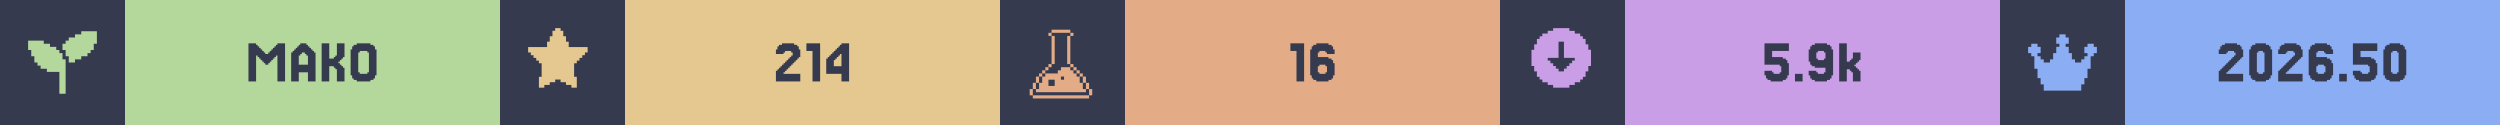
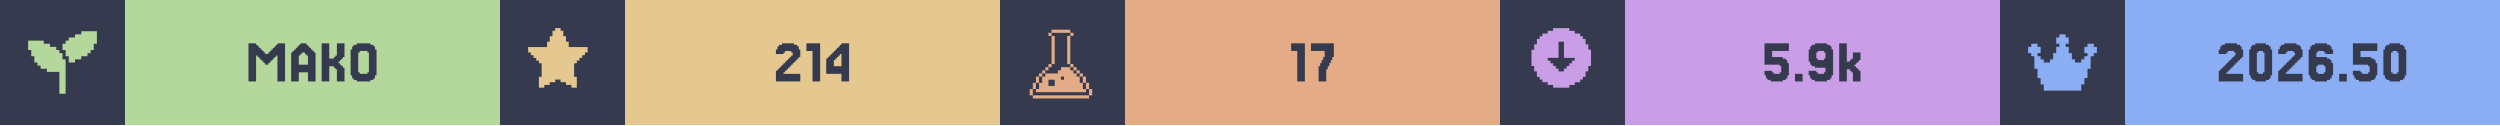
<svg xmlns="http://www.w3.org/2000/svg" width="1200" viewBox="0 0 200 10">
  <g>
    <rect width="200" height="10" fill="#363a4f" />
    <g class="badge" transform="translate(0 0)">
      <path transform="translate(2 2) scale(0.25)" fill="#b4d89c" d="M 18 2 L 18 3 L 16 3 L 16 4 L 14 4 L 14 5 L 13 5 L 13 6 L 12 6 L 12 8 L 13 8 L 13 10 L 14 10 L 14 12 L 16 12 L 16 11 L 18 11 L 18 10 L 20 10 L 20 9 L 21 9 L 21 8 L 22 8 L 22 6 L 23 6 L 23 2 L 18 2 z M 1 5 L 1 8 L 2 8 L 2 10 L 3 10 L 3 12 L 4 12 L 4 13 L 5 13 L 5 14 L 7 14 L 7 15 L 11 15 L 11 22 L 13 22 L 13 11 L 12 11 L 12 9 L 11 9 L 11 8 L 10 8 L 10 7 L 8 7 L 8 6 L 6 6 L 6 5 L 1 5 z" />
      <rect fill="#b4d89c" width="30" height="10" x="10" y="0" />
      <path fill="#363a4f" d="M21.463 5.053V5.175H21.22V5.053H21.098V4.931H20.976V4.809H20.854V4.687H20.732V4.565H20.61V4.443H20.488V6.516H19.878V3.467H20.488V3.589H20.61V3.711H20.732V3.833H20.854V3.955H20.976V4.077H21.098V4.199H21.22V4.321H21.463V4.199H21.585V4.077H21.707V3.955H21.829V3.833H21.951V3.711H22.073V3.589H22.195V3.467H22.805V6.516H22.195V4.443H22.073V4.565H21.951V4.687H21.829V4.809H21.707V4.931H21.585V5.053Z M24.634 5.175V4.443H24.512V4.321H24.39V4.199H24.146V4.321H24.024V4.443H23.902V5.175ZM23.415 4.199V4.077H23.537V3.955H23.659V3.833H23.78V3.711H23.902V3.589H24.024V3.467H24.512V3.589H24.634V3.711H24.756V3.833H24.878V3.955H25V4.077H25.122V4.199H25.244V6.516H24.634V5.785H23.902V6.516H23.293V4.199Z M27.317 5.297H27.439V5.419H27.561V6.516H26.951V5.541H26.829V5.419H26.707V5.297H26.341V6.516H25.732V3.467H26.341V4.687H26.707V4.565H26.829V4.443H26.951V3.467H27.561V4.565H27.439V4.687H27.317V4.809H27.195V4.931H27.073V5.053H27.195V5.175H27.317Z M30 6.029V6.272H29.878V6.394H29.634V6.516H28.537V6.394H28.293V6.272H28.171V6.029H28.049V3.955H28.171V3.711H28.293V3.589H28.537V3.467H29.634V3.589H29.878V3.711H30V3.955H30.122V6.029ZM28.78 5.785V5.907H29.39V5.785H29.512V4.199H29.39V4.077H28.78V4.199H28.659V5.785Z" />
    </g>
    <g class="badge" transform="translate(40 0)">
      <path transform="" fill="#e5c890" d="M5.929 6.145h.216v.866h-.433v-.217H5.28v-.216h-.432v-.216h-.433v.216H3.98v.216h-.433v.217h-.433v-.866h.217V5.063h-.217v-.216H2.9V4.63h-.217v-.216h-.216v-.217H2.25v-.432h1.515v-.433h.216v-.433h.216v-.433h.217V2.25h.433v.216h.216v.433h.216v.433h.217v.433H7.01v.432h-.217v.217h-.216v.216h-.216v.217h-.217v.216H5.93z" />
      <rect fill="#e5c890" width="30" height="10" x="10" y="0" />
      <path fill="#363a4f" d="M22.805 5.663V5.785H22.683V5.907H24.024V6.516H22.073V5.663H22.195V5.541H22.317V5.419H22.439V5.297H22.561V5.175H22.683V5.053H22.805V4.931H22.927V4.809H23.049V4.687H23.171V4.565H23.293V4.443H23.415V4.199H23.293V4.077H22.805V4.199H22.683V4.321H22.073V3.955H22.195V3.711H22.317V3.589H22.561V3.467H23.537V3.589H23.78V3.711H23.902V3.955H24.024V4.565H23.902V4.687H23.78V4.809H23.659V4.931H23.537V5.053H23.415V5.175H23.293V5.297H23.171V5.419H23.049V5.541H22.927V5.663Z M25.61 3.467V6.516H25V4.077H24.512V3.467Z M26.707 4.199V4.077H26.829V3.955H26.951V3.833H27.073V3.711H27.195V3.589H27.317V3.467H27.927V6.516H27.317V5.907H26.098V4.687H26.22V4.565H26.341V4.443H26.463V4.321H26.585V4.199ZM26.951 4.565V4.687H26.829V4.809H26.707V5.297H27.317V4.321H27.195V4.443H27.073V4.565Z" />
    </g>
    <g class="badge" transform="translate(80 0)">
      <path transform="translate(2 2) scale(0.25)" fill="#e3ac86" d="M 8.502 1.5 L 8.502 2.5 L 14.504 2.5 L 14.504 1.5 L 8.502 1.5 z M 14.504 2.5 L 14.504 3.5 L 15.504 3.5 L 15.504 2.5 L 14.504 2.5 z M 14.504 3.5 L 13.502 3.5 L 13.502 12.502 L 14.504 12.502 L 14.504 3.5 z M 14.504 12.502 L 14.504 13.502 L 15.504 13.502 L 15.504 12.502 L 14.504 12.502 z M 15.504 13.502 L 15.504 14.504 L 16.504 14.504 L 16.504 15.504 L 17.504 15.504 L 17.504 16.504 L 18.504 16.504 L 18.504 15.502 L 17.504 15.502 L 17.504 14.502 L 16.504 14.502 L 16.504 13.502 L 15.504 13.502 z M 18.504 16.504 L 18.504 18.504 L 19.504 18.504 L 19.504 16.504 L 18.504 16.504 z M 19.504 18.504 L 19.504 20.504 L 20.504 20.504 L 20.504 18.504 L 19.504 18.504 z M 20.504 20.504 L 20.504 22.504 L 21.504 22.504 L 21.504 20.504 L 20.504 20.504 z M 19.504 20.504 L 18.504 20.504 L 18.504 18.504 L 17.504 18.504 L 17.504 16.504 L 16.504 16.504 L 16.504 15.504 L 15.504 15.504 L 15.504 14.504 L 14.504 14.504 L 14.504 13.502 L 11.502 13.502 L 11.502 14.504 L 10.502 14.504 L 10.502 15.504 L 6.502 15.504 L 6.502 16.504 L 5.5 16.504 L 5.5 18.504 L 4.5 18.504 L 4.5 20.504 L 3.5 20.504 L 3.5 21.504 L 19.504 21.504 L 19.504 20.504 z M 3.5 20.504 L 3.5 18.504 L 2.5 18.504 L 2.5 20.504 L 3.5 20.504 z M 2.5 20.504 L 1.5 20.504 L 1.5 22.504 L 2.5 22.504 L 2.5 20.504 z M 3.5 18.504 L 4.5 18.504 L 4.5 16.504 L 3.5 16.504 L 3.5 18.504 z M 4.5 16.504 L 5.5 16.504 L 5.5 15.504 L 6.502 15.504 L 6.502 14.504 L 7.502 14.504 L 7.502 13.502 L 6.502 13.502 L 6.502 14.502 L 5.5 14.502 L 5.5 15.502 L 4.5 15.502 L 4.5 16.504 z M 7.502 13.502 L 8.502 13.502 L 8.502 12.502 L 7.502 12.502 L 7.502 13.502 z M 8.502 12.502 L 9.502 12.502 L 9.502 3.5 L 8.502 3.5 L 8.502 12.502 z M 8.502 3.5 L 8.502 2.5 L 7.502 2.5 L 7.502 3.5 L 8.502 3.5 z M 11.502 16.504 L 12.502 16.504 L 12.502 17.504 L 11.502 17.504 L 11.502 16.504 z M 7.502 17.504 L 9.502 17.504 L 9.502 19.504 L 7.502 19.504 L 7.502 17.504 z M 2.5 22.506 L 2.5 23.506 L 20.504 23.506 L 20.504 22.506 L 2.5 22.506 z" />
      <rect fill="#e3ac86" width="30" height="10" x="10" y="0" />
-       <path fill="#363a4f" d="M24.329 3.467V6.516H23.72V4.077H23.232V3.467Z M25.549 5.785V5.907H26.037V5.785H26.159V5.297H26.037V5.175H25.549V5.297H25.427V5.785ZM25.427 4.565H26.28V4.687H26.524V4.809H26.646V5.053H26.768V6.029H26.646V6.272H26.524V6.394H26.28V6.516H25.305V6.394H25.061V6.272H24.939V6.029H24.817V3.955H24.939V3.711H25.061V3.589H25.305V3.467H26.28V3.589H26.524V3.711H26.646V3.955H26.768V4.321H26.159V4.199H26.037V4.077H25.549V4.199H25.427Z" />
+       <path fill="#363a4f" d="M24.39 3.467V6.516H23.78V4.077H23.293V3.467Z M25.61 5.297V5.053H25.732V4.809H25.854V4.565H25.976V4.077H24.878V3.467H26.707V4.565H26.585V4.809H26.463V5.053H26.341V5.297H26.22V5.541H26.098V6.516H25.488V5.297Z" />
    </g>
    <g class="badge" transform="translate(120 0)">
      <path transform="" fill="#ca9ee6" d="M5.55 6.794h.432v-.216h.433v-.216h.216v-.217h.217v-.433h.216V5.28h.217V3.981h-.217v-.433h-.216v-.433h-.217V2.9h-.216v-.217h-.433v-.216h-.433V2.25h-1.298v.216h-.433v.216h-.433V2.9h-.216v.216h-.217v.433h-.216v.433h-.217v1.298h.217v.433h.216v.433h.217v.217h.216v.216h.433v.216h.433v.217h1.298zm-1.083-1.298v-.217h-.216v-.216h-.217v-.216h-.216V4.63h.866V3.332h.432V4.63h.866v.217h-.216v.216h-.217v.216h-.216v.217h-.217v.216h-.432v-.216z" />
      <rect fill="#ca9ee6" width="30" height="10" x="10" y="0" />
      <path fill="#363a4f" d="M21.768 5.663V5.785H21.89V5.907H22.378V5.785H22.5V5.297H22.378V5.175H21.159V3.467H23.11V4.077H21.768V4.565H22.622V4.687H22.866V4.809H22.988V5.053H23.11V6.029H22.988V6.272H22.866V6.394H22.622V6.516H21.646V6.394H21.402V6.272H21.28V6.029H21.159V5.663Z M24.207 5.907V6.516H23.598V5.907Z M26.037 4.687V4.199H25.915V4.077H25.427V4.199H25.305V4.687H25.427V4.809H25.915V4.687ZM24.817 6.272V6.029H24.695V5.663H25.305V5.785H25.427V5.907H25.915V5.785H26.037V5.419H25.183V5.297H24.939V5.175H24.817V4.931H24.695V3.955H24.817V3.711H24.939V3.589H25.183V3.467H26.159V3.589H26.402V3.711H26.524V3.955H26.646V6.029H26.524V6.272H26.402V6.394H26.159V6.516H25.183V6.394H24.939V6.272Z M27.988 4.931V4.809H28.11V4.687H28.232V4.199H28.841V4.809H28.72V4.931H28.598V5.053H28.476V5.175H28.354V5.297H28.476V5.419H28.598V5.541H28.72V5.663H28.841V6.516H28.232V5.785H28.11V5.663H27.988V5.541H27.744V6.516H27.134V3.467H27.744V4.931Z" />
    </g>
    <g class="badge" transform="translate(160 0)">
      <path transform="translate(2 2) scale(0.25)" fill="#8aadf4" d="M23 7v2h-1v1h-1v4h-1v3h-1v2h-1v2H6v-2H5v-2H4v-3H3v-4H2V9H1V7h1V6h2v1h1v2H4v1h1v1h1v1h2v-1h1V9h1V7h1V6h-1V4h1V3h2v1h1v2h-1v1h1v2h1v2h1v1h2v-1h1v-1h1V9h-1V7h1V6h2v1z" />
      <rect fill="#8aadf4" width="30" height="10" x="10" y="0" />
      <path fill="#363a4f" d="M18.232 5.663V5.785H18.11V5.907H19.451V6.516H17.5V5.663H17.622V5.541H17.744V5.419H17.866V5.297H17.988V5.175H18.11V5.053H18.232V4.931H18.354V4.809H18.476V4.687H18.598V4.565H18.72V4.443H18.841V4.199H18.72V4.077H18.232V4.199H18.11V4.321H17.5V3.955H17.622V3.711H17.744V3.589H17.988V3.467H18.963V3.589H19.207V3.711H19.329V3.955H19.451V4.565H19.329V4.687H19.207V4.809H19.085V4.931H18.963V5.053H18.841V5.175H18.72V5.297H18.598V5.419H18.476V5.541H18.354V5.663Z M21.646 6.029V6.272H21.524V6.394H21.28V6.516H20.427V6.394H20.183V6.272H20.061V6.029H19.939V3.955H20.061V3.711H20.183V3.589H20.427V3.467H21.28V3.589H21.524V3.711H21.646V3.955H21.768V6.029ZM20.671 5.785V5.907H21.037V5.785H21.159V4.199H21.037V4.077H20.671V4.199H20.549V5.785Z M22.988 5.663V5.785H22.866V5.907H24.207V6.516H22.256V5.663H22.378V5.541H22.5V5.419H22.622V5.297H22.744V5.175H22.866V5.053H22.988V4.931H23.11V4.809H23.232V4.687H23.354V4.565H23.476V4.443H23.598V4.199H23.476V4.077H22.988V4.199H22.866V4.321H22.256V3.955H22.378V3.711H22.5V3.589H22.744V3.467H23.72V3.589H23.963V3.711H24.085V3.955H24.207V4.565H24.085V4.687H23.963V4.809H23.841V4.931H23.72V5.053H23.598V5.175H23.476V5.297H23.354V5.419H23.232V5.541H23.11V5.663Z M25.427 5.785V5.907H25.915V5.785H26.037V5.297H25.915V5.175H25.427V5.297H25.305V5.785ZM25.305 4.565H26.159V4.687H26.402V4.809H26.524V5.053H26.646V6.029H26.524V6.272H26.402V6.394H26.159V6.516H25.183V6.394H24.939V6.272H24.817V6.029H24.695V3.955H24.817V3.711H24.939V3.589H25.183V3.467H26.159V3.589H26.402V3.711H26.524V3.955H26.646V4.321H26.037V4.199H25.915V4.077H25.427V4.199H25.305Z M27.744 5.907V6.516H27.134V5.907Z M28.841 5.663V5.785H28.963V5.907H29.451V5.785H29.573V5.297H29.451V5.175H28.232V3.467H30.183V4.077H28.841V4.565H29.695V4.687H29.939V4.809H30.061V5.053H30.183V6.029H30.061V6.272H29.939V6.394H29.695V6.516H28.72V6.394H28.476V6.272H28.354V6.029H28.232V5.663Z M32.378 6.029V6.272H32.256V6.394H32.012V6.516H31.159V6.394H30.915V6.272H30.793V6.029H30.671V3.955H30.793V3.711H30.915V3.589H31.159V3.467H32.012V3.589H32.256V3.711H32.378V3.955H32.5V6.029ZM31.402 5.785V5.907H31.768V5.785H31.89V4.199H31.768V4.077H31.402V4.199H31.28V5.785Z" />
    </g>
  </g>
</svg>
